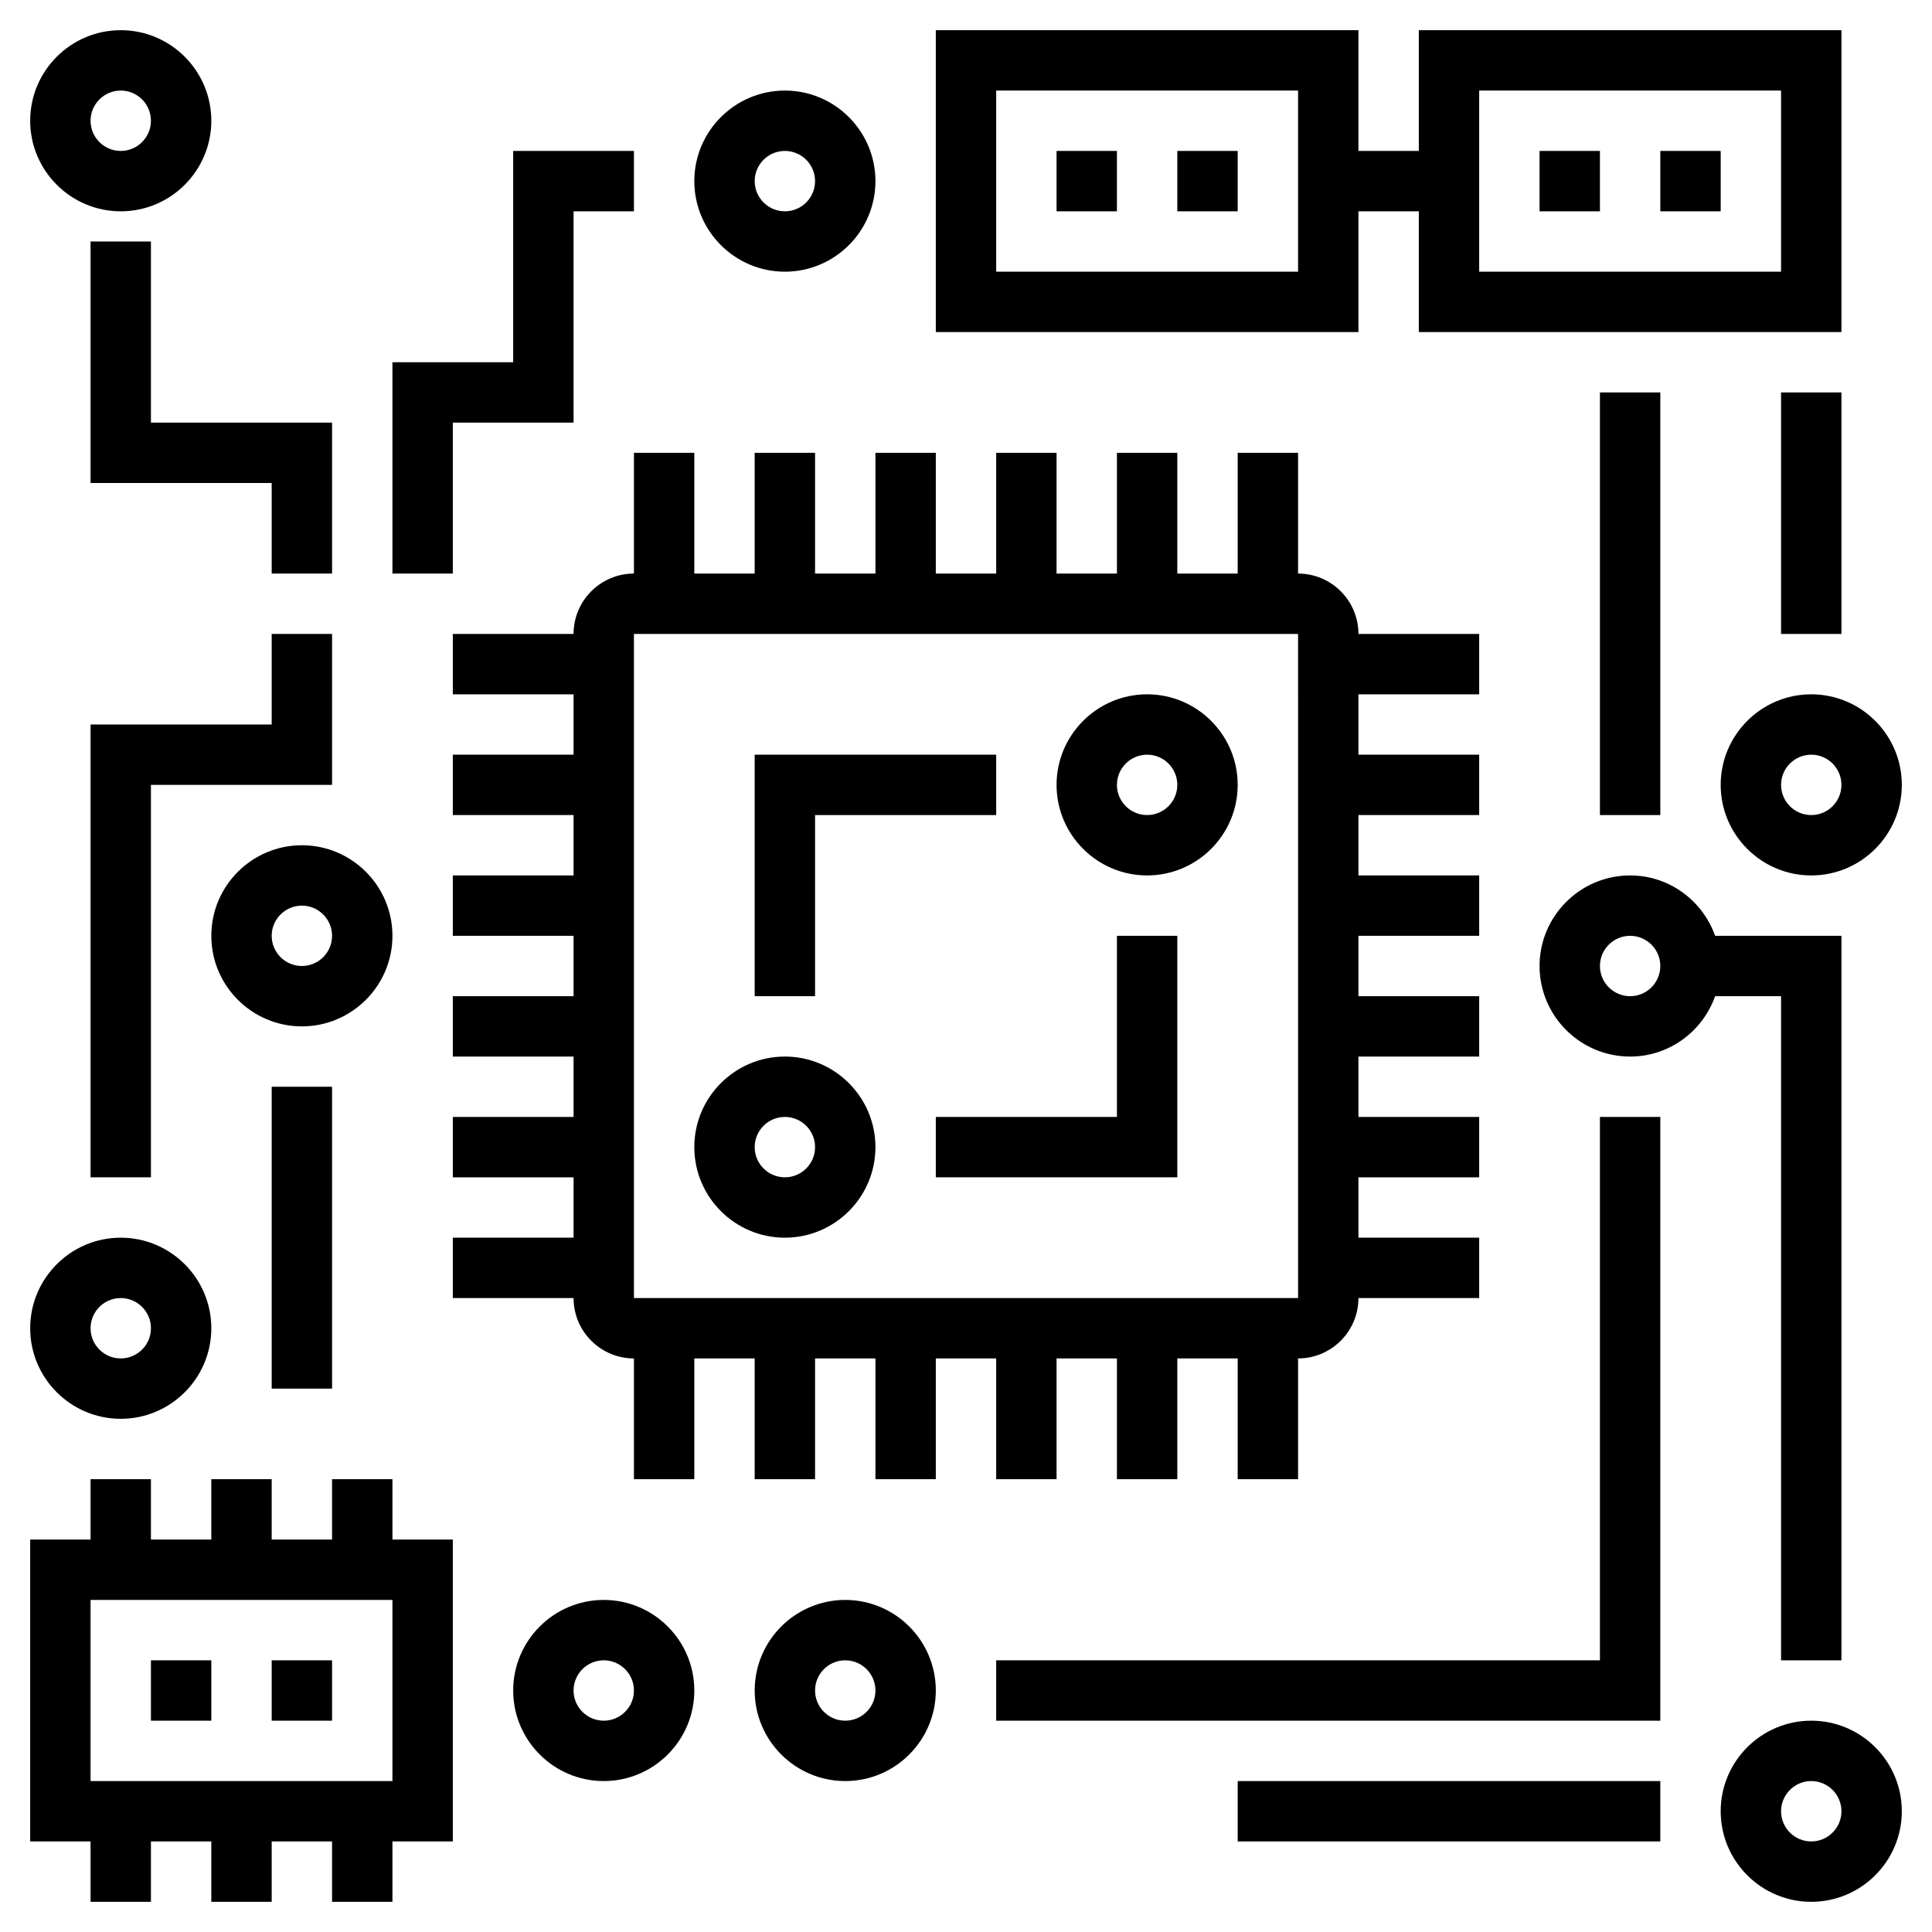
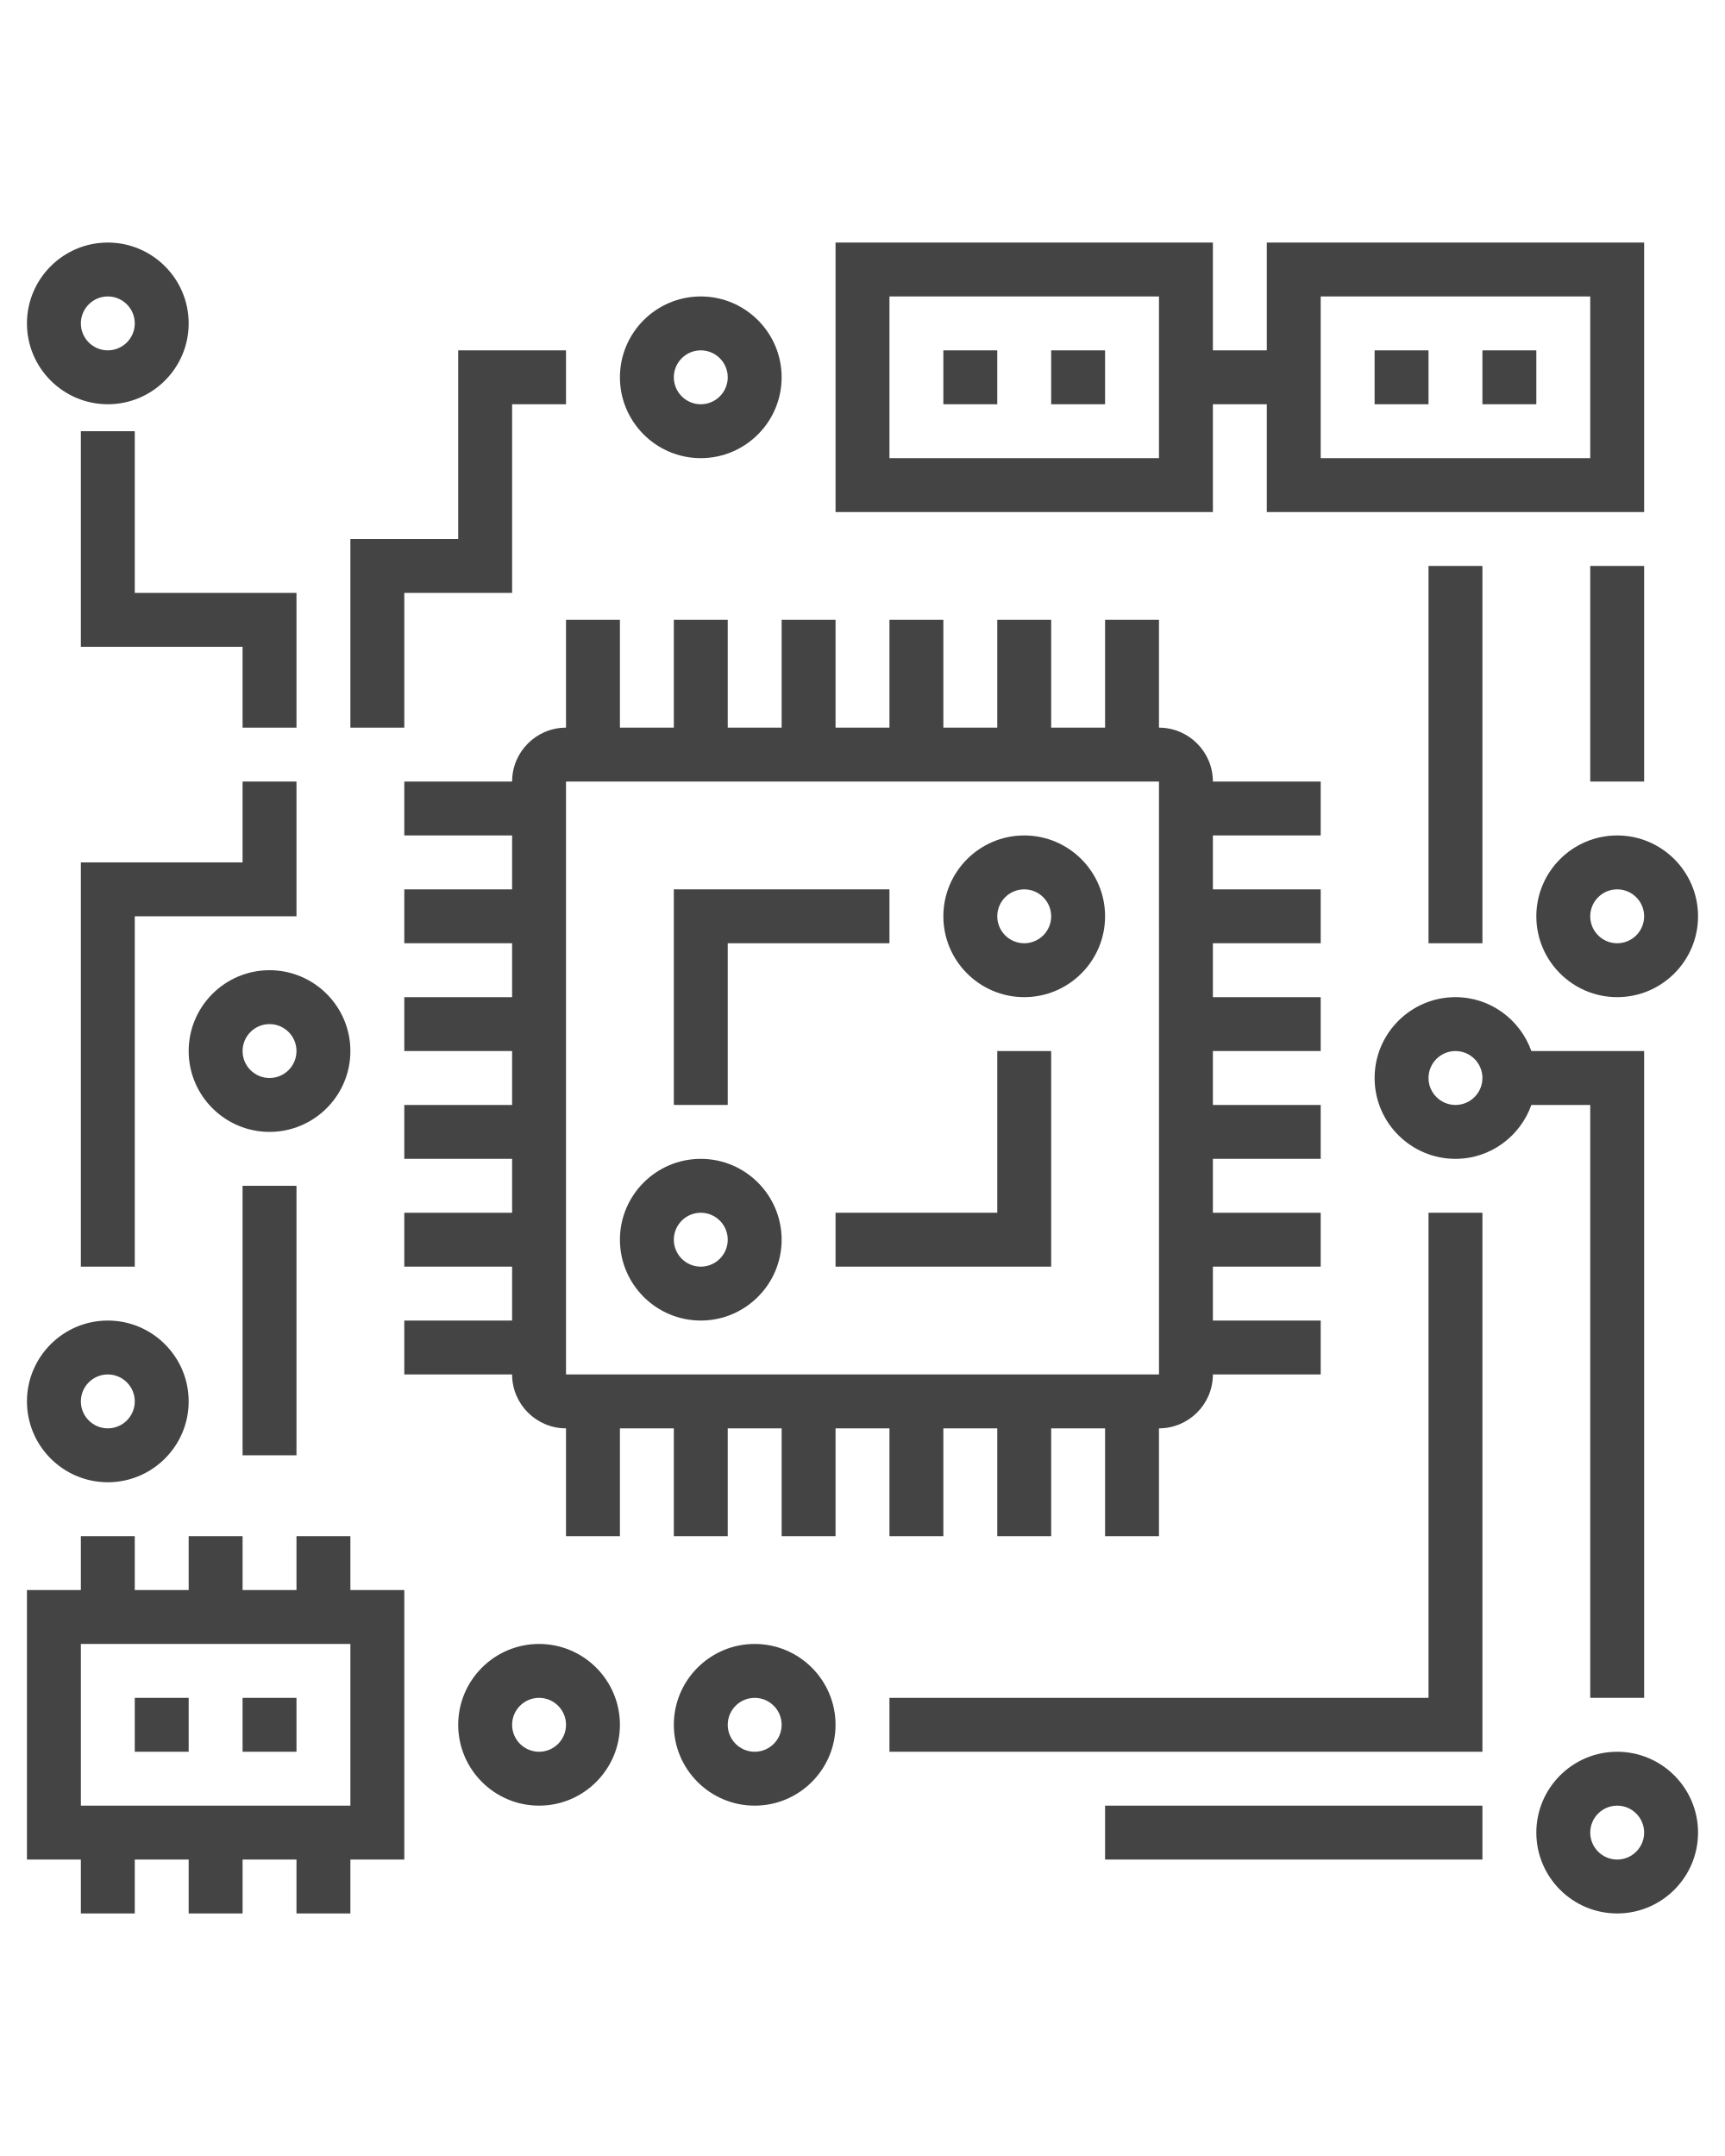
- <svg xmlns="http://www.w3.org/2000/svg" id="Layer_5" enable-background="new 0 0 64 64" height="512" viewBox="0 0 64 64" width="512">
+ <svg xmlns="http://www.w3.org/2000/svg" id="Layer_5" enable-background="new 0 0 64 64" height="80" viewBox="0 0 64 64" width="64" fill="#444444">
  <g>
    <path d="m38 23c-1.654 0-3 1.346-3 3s1.346 3 3 3 3-1.346 3-3-1.346-3-3-3zm0 4c-.552 0-1-.449-1-1s.448-1 1-1 1 .449 1 1-.448 1-1 1z" />
    <path d="m26 35c-1.654 0-3 1.346-3 3s1.346 3 3 3 3-1.346 3-3-1.346-3-3-3zm0 4c-.552 0-1-.449-1-1s.448-1 1-1 1 .449 1 1-.448 1-1 1z" />
    <path d="m20 53c-1.654 0-3 1.346-3 3s1.346 3 3 3 3-1.346 3-3-1.346-3-3-3zm0 4c-.552 0-1-.449-1-1s.448-1 1-1 1 .449 1 1-.448 1-1 1z" />
    <path d="m28 53c-1.654 0-3 1.346-3 3s1.346 3 3 3 3-1.346 3-3-1.346-3-3-3zm0 4c-.552 0-1-.449-1-1s.448-1 1-1 1 .449 1 1-.448 1-1 1z" />
    <path d="m37 37h-6v2h8v-8h-2z" />
    <path d="m27 27h6v-2h-8v8h2z" />
    <path d="m33 45v4h2v-4h2v4h2v-4h2v4h2v-4c1.103 0 2-.897 2-2h4v-2h-4v-2h4v-2h-4v-2h4v-2h-4v-2h4v-2h-4v-2h4v-2h-4v-2h4v-2h-4c0-1.103-.897-2-2-2v-4h-2v4h-2v-4h-2v4h-2v-4h-2v4h-2v-4h-2v4h-2v-4h-2v4h-2v-4h-2v4c-1.103 0-2 .897-2 2h-4v2h4v2h-4v2h4v2h-4v2h4v2h-4v2h4v2h-4v2h4v2h-4v2h4c0 1.103.897 2 2 2v4h2v-4h2v4h2v-4h2v4h2v-4zm-12-24h22l.001 22h-22.001z" />
    <path d="m5 55h2v2h-2z" />
    <path d="m9 55h2v2h-2z" />
    <path d="m51 5h2v2h-2z" />
    <path d="m55 5h2v2h-2z" />
    <path d="m45 7h2v4h14v-10h-14v4h-2v-4h-14v10h14zm4-4h10v6h-10zm-6 6h-10v-6h10z" />
    <path d="m35 5h2v2h-2z" />
    <path d="m39 5h2v2h-2z" />
    <path d="m13 49h-2v2h-2v-2h-2v2h-2v-2h-2v2h-2v10h2v2h2v-2h2v2h2v-2h2v2h2v-2h2v-10h-2zm0 10h-10v-6h10z" />
    <path d="m60 57c-1.654 0-3 1.346-3 3s1.346 3 3 3 3-1.346 3-3-1.346-3-3-3zm0 4c-.552 0-1-.449-1-1s.448-1 1-1 1 .449 1 1-.448 1-1 1z" />
    <path d="m41 59h14v2h-14z" />
    <path d="m59 33v22h2v-24h-4.184c-.414-1.161-1.514-2-2.816-2-1.654 0-3 1.346-3 3s1.346 3 3 3c1.302 0 2.402-.839 2.816-2zm-5 0c-.552 0-1-.449-1-1s.448-1 1-1 1 .449 1 1-.448 1-1 1z" />
    <path d="m53 55h-20v2h22v-20h-2z" />
    <path d="m53 13h2v14h-2z" />
    <path d="m57 26c0 1.654 1.346 3 3 3s3-1.346 3-3-1.346-3-3-3-3 1.346-3 3zm4 0c0 .551-.448 1-1 1s-1-.449-1-1 .448-1 1-1 1 .449 1 1z" />
    <path d="m59 13h2v8h-2z" />
    <path d="m4 47c1.654 0 3-1.346 3-3s-1.346-3-3-3-3 1.346-3 3 1.346 3 3 3zm0-4c.552 0 1 .449 1 1s-.448 1-1 1-1-.449-1-1 .448-1 1-1z" />
    <path d="m11 21h-2v3h-6v15h2v-13h6z" />
    <path d="m7 31c0 1.654 1.346 3 3 3s3-1.346 3-3-1.346-3-3-3-3 1.346-3 3zm4 0c0 .551-.448 1-1 1s-1-.449-1-1 .448-1 1-1 1 .449 1 1z" />
    <path d="m9 36h2v10h-2z" />
    <path d="m4 7c1.654 0 3-1.346 3-3s-1.346-3-3-3-3 1.346-3 3 1.346 3 3 3zm0-4c.552 0 1 .449 1 1s-.448 1-1 1-1-.449-1-1 .448-1 1-1z" />
    <path d="m26 9c1.654 0 3-1.346 3-3s-1.346-3-3-3-3 1.346-3 3 1.346 3 3 3zm0-4c.552 0 1 .449 1 1s-.448 1-1 1-1-.449-1-1 .448-1 1-1z" />
    <path d="m15 14h4v-7h2v-2h-4v7h-4v7h2z" />
    <path d="m5 8h-2v8h6v3h2v-5h-6z" />
  </g>
</svg>
